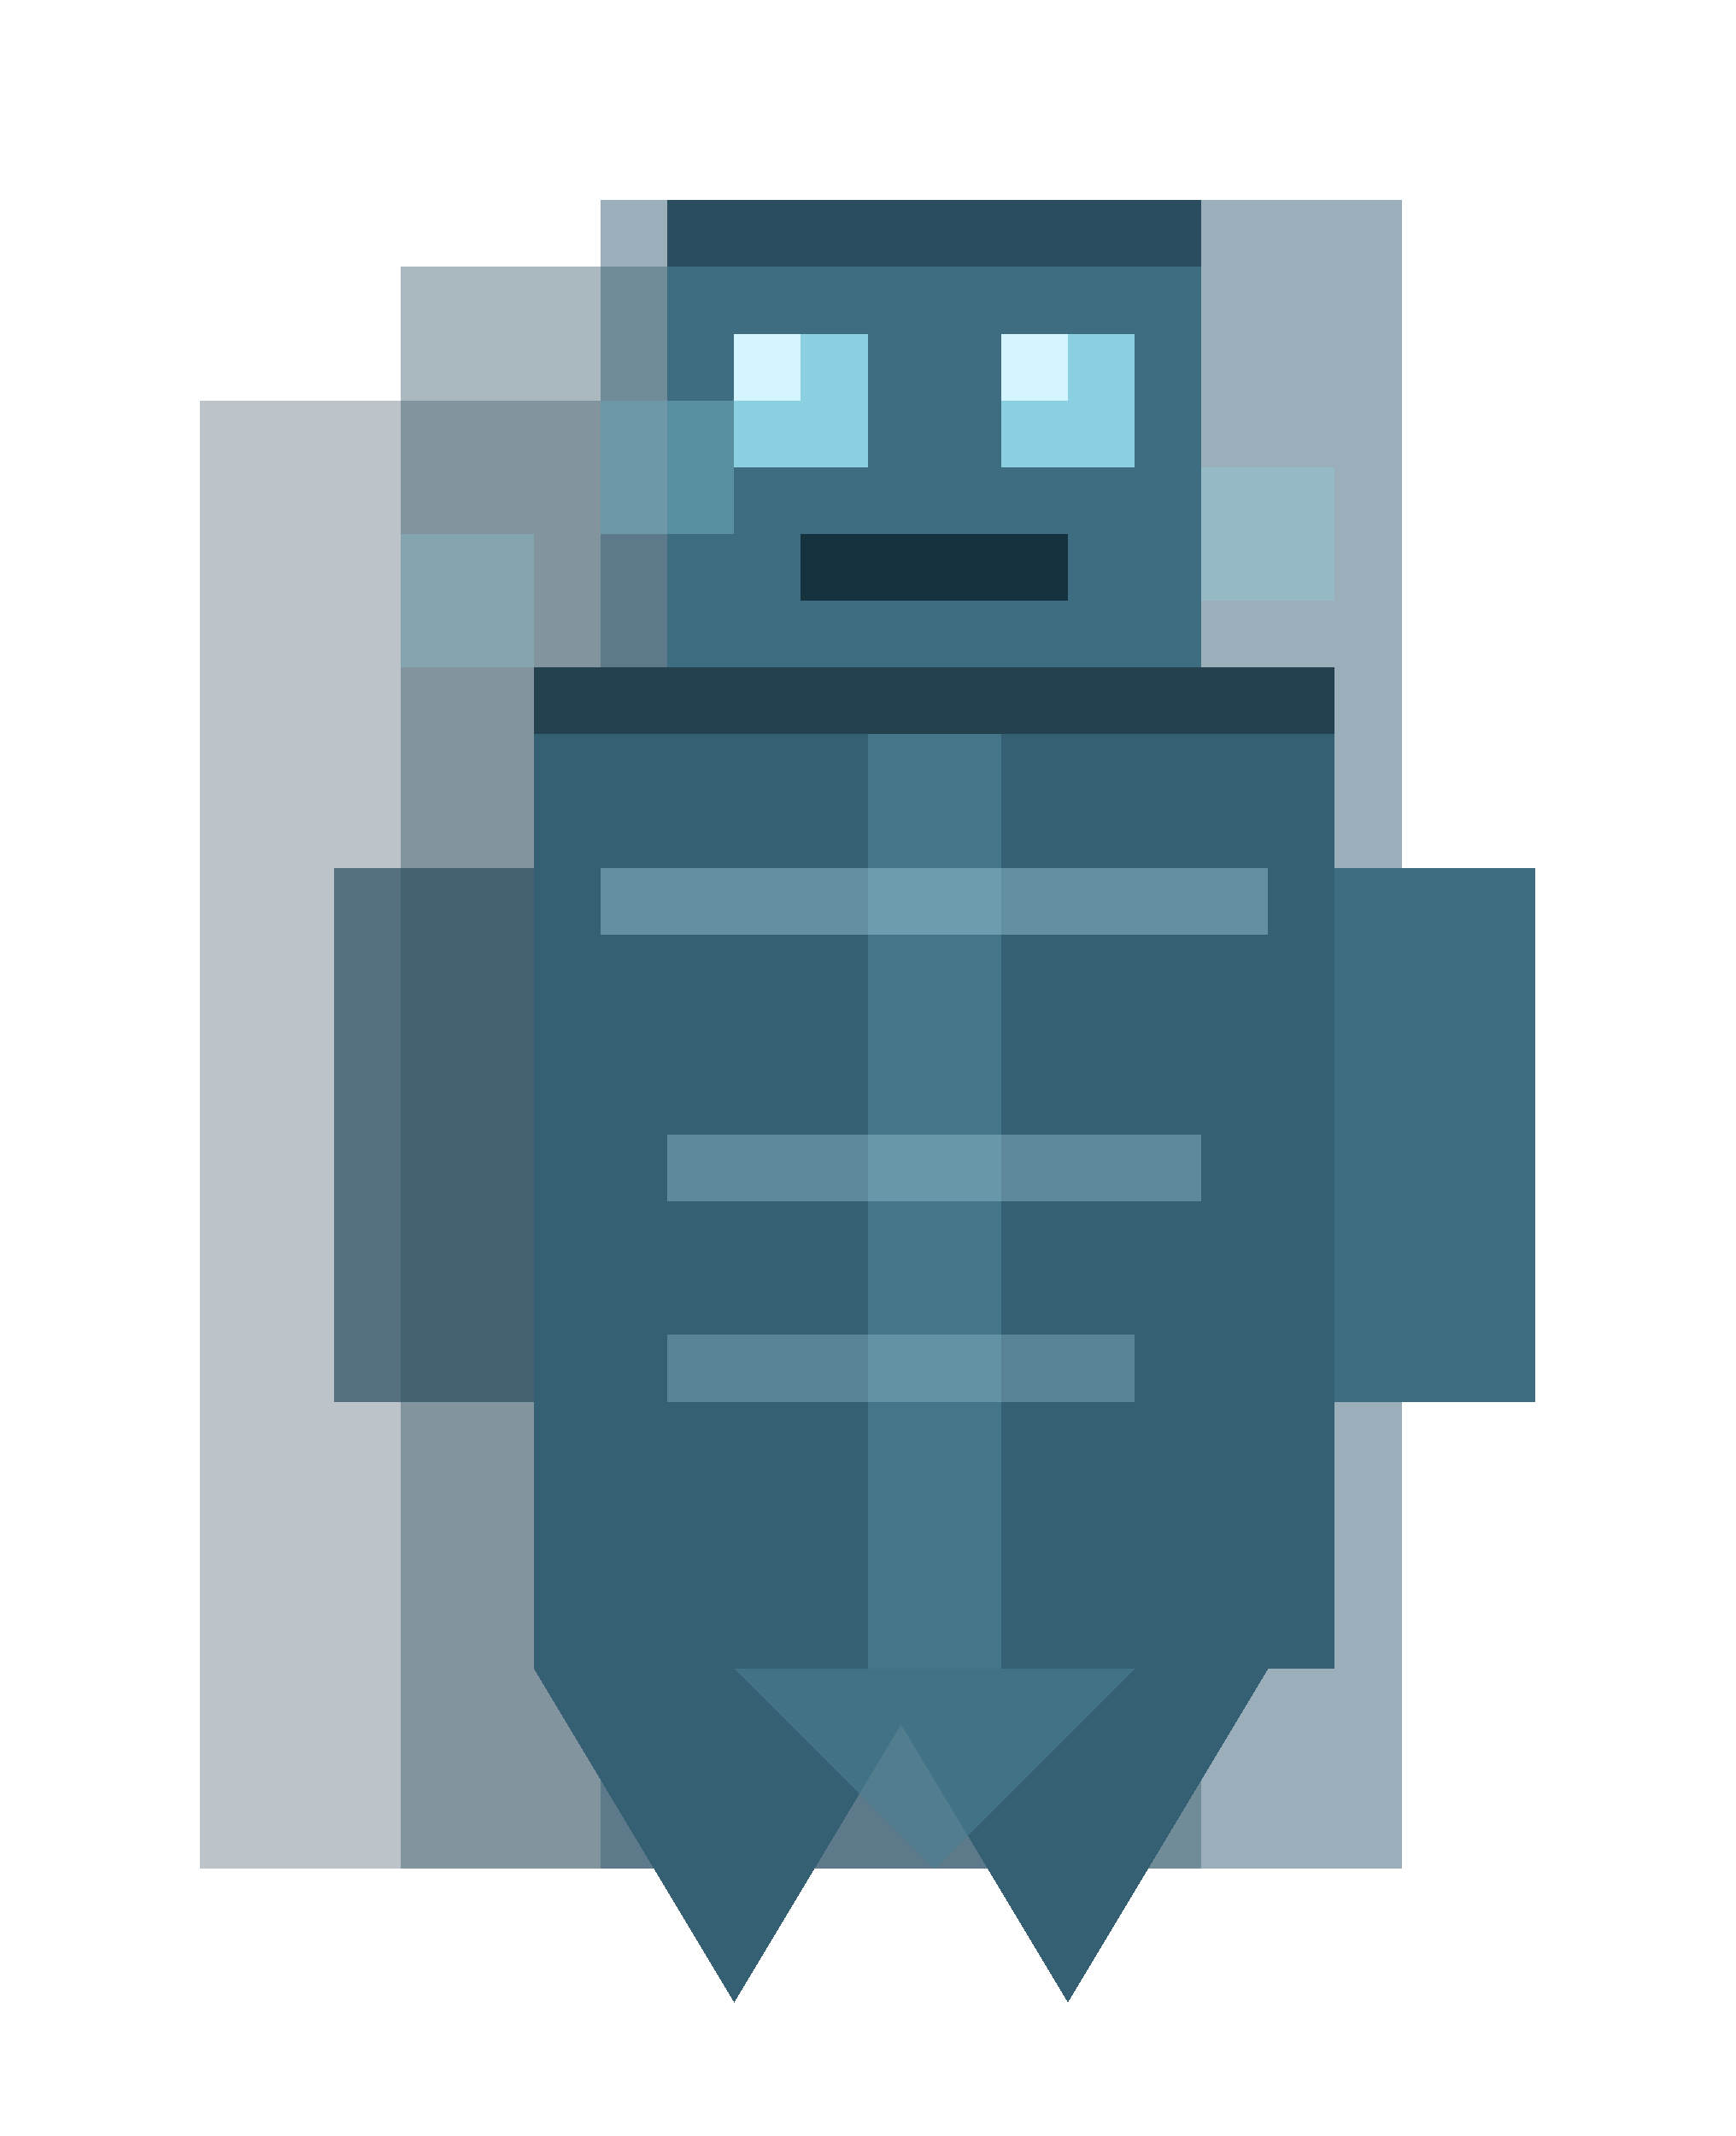
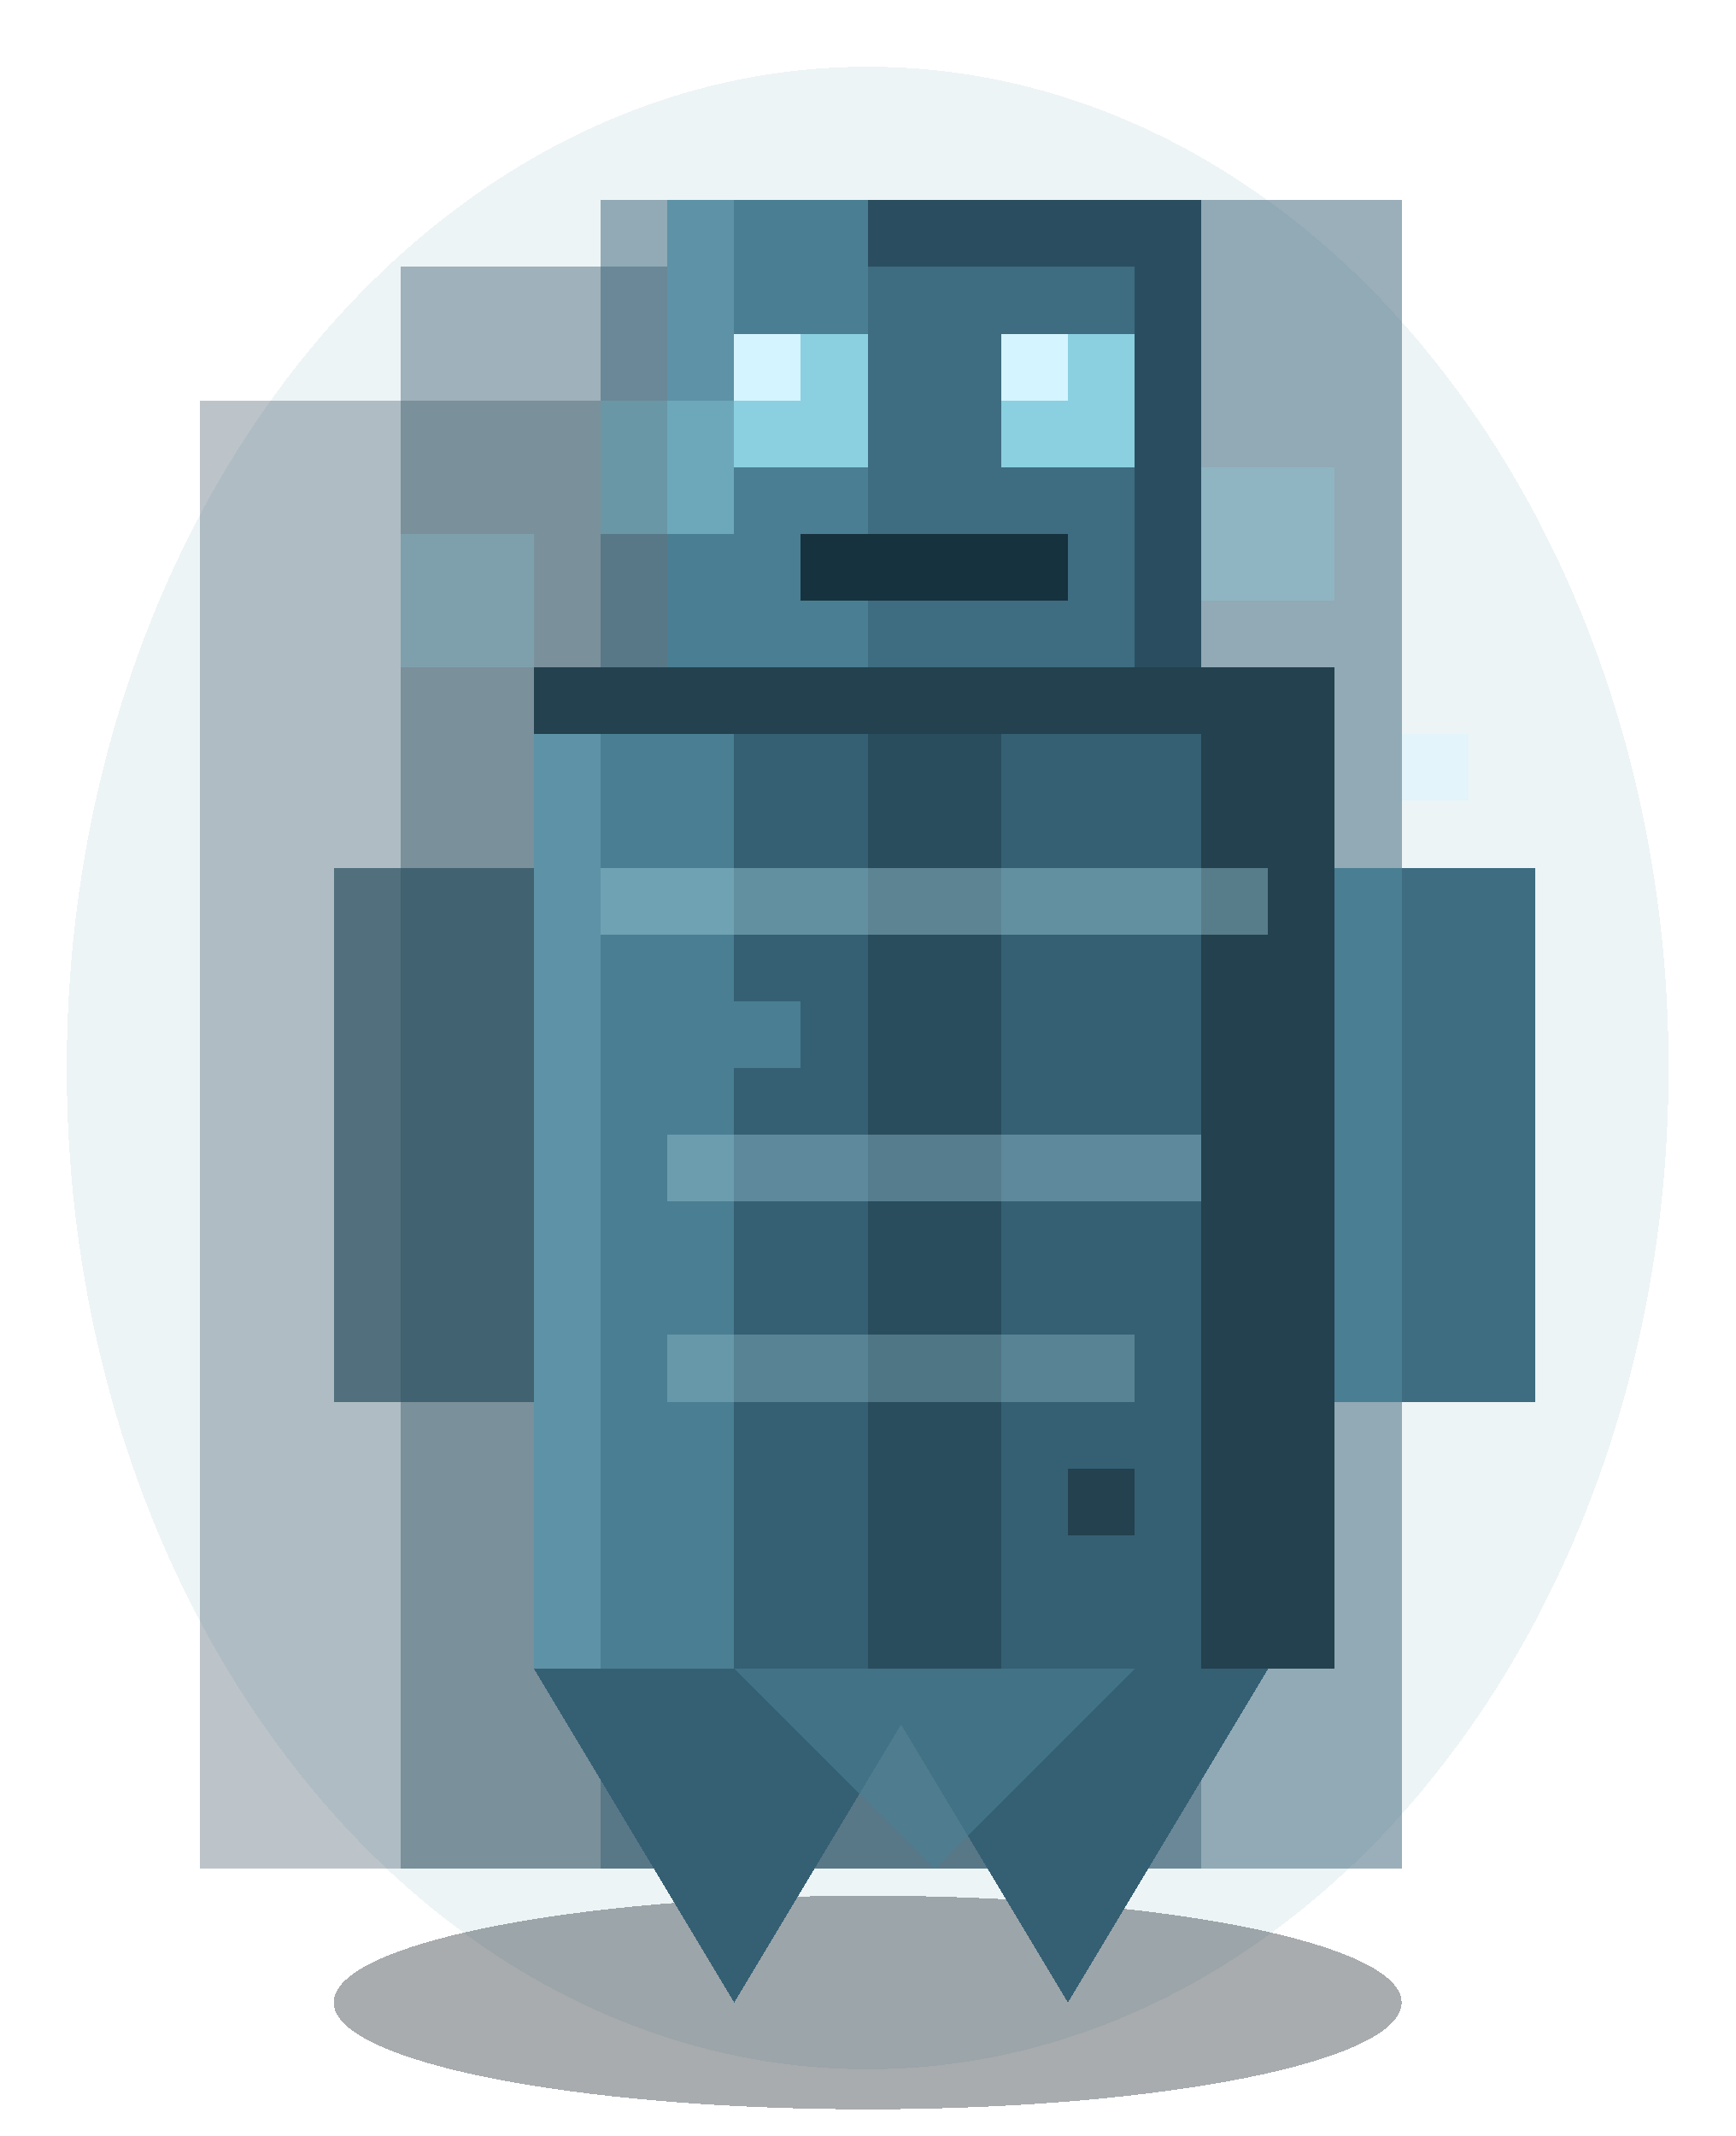
<svg xmlns="http://www.w3.org/2000/svg" viewBox="0 0 26 32" shape-rendering="crispEdges" preserveAspectRatio="xMidYMax meet" aria-label="Drowned Mnemonic">
+   <ellipse cx="13" cy="16" rx="12" ry="15" fill="#4a8ea8" opacity="0.1" />
+   <ellipse cx="13" cy="30" rx="8" ry="1.6" fill="#06121a" opacity="0.35" />
  <rect x="3" y="6" width="12" height="22" fill="#1e3a4a" opacity="0.3" />
  <rect x="6" y="4" width="12" height="24" fill="#2a4e60" opacity="0.4" />
  <rect x="9" y="3" width="12" height="25" fill="#356074" opacity="0.5" />
  <rect x="10" y="3" width="8" height="7" fill="#3e6c80" />
  <rect x="10" y="3" width="8" height="1" fill="#2a4e60" />
+   <rect x="10" y="3" width="3" height="7" fill="#4a7e92" />
+   <rect x="10" y="3" width="1" height="5" fill="#5e92a6" />
+   <rect x="17" y="3" width="1" height="7" fill="#2a4e60" />
  <rect x="11" y="5" width="2" height="2" fill="#8ad0e0" />
  <rect x="15" y="5" width="2" height="2" fill="#8ad0e0" />
  <rect x="11" y="5" width="1" height="1" fill="#d4f4ff" />
  <rect x="15" y="5" width="1" height="1" fill="#d4f4ff" />
  <rect x="12" y="8" width="4" height="1" fill="#16323e" />
  <rect x="8" y="10" width="12" height="15" fill="#356074" />
+   <rect x="8" y="10" width="3" height="15" fill="#4a7e92" />
+   <rect x="8" y="10" width="1" height="15" fill="#5e92a6" />
+   <rect x="18" y="10" width="2" height="15" fill="#23414e" />
  <rect x="8" y="10" width="12" height="1" fill="#23414e" />
-   <rect x="13" y="11" width="2" height="14" fill="#4a7e92" opacity="0.7" />
+   <rect x="13" y="11" width="2" height="14" fill="#23414e" opacity="0.6" />
  <rect x="9" y="13" width="10" height="1" fill="#a8d8e4" opacity="0.4" />
  <rect x="10" y="17" width="8" height="1" fill="#a8d8e4" opacity="0.35" />
  <rect x="10" y="20" width="7" height="1" fill="#a8d8e4" opacity="0.3" />
+   <rect x="11" y="15" width="1" height="1" fill="#4a7e92" />
+   <rect x="16" y="22" width="1" height="1" fill="#23414e" />
  <rect x="5" y="13" width="3" height="8" fill="#2a4e60" opacity="0.7" />
  <rect x="20" y="13" width="3" height="8" fill="#3e6c80" />
+   <rect x="20" y="13" width="1" height="8" fill="#4a7e92" />
  <rect x="9" y="6" width="2" height="2" fill="#8ad0e0" opacity="0.35" />
  <rect x="6" y="8" width="2" height="2" fill="#8ad0e0" opacity="0.25" />
  <rect x="18" y="7" width="2" height="2" fill="#8ad0e0" opacity="0.3" />
+   <rect x="21" y="11" width="1" height="1" fill="#d4f4ff" opacity="0.4" />
  <polygon points="8,25 11,30 14,25" fill="#356074" />
  <polygon points="13,25 16,30 19,25" fill="#356074" />
  <polygon points="11,25 14,28 17,25" fill="#4a7e92" opacity="0.6" />
</svg>
